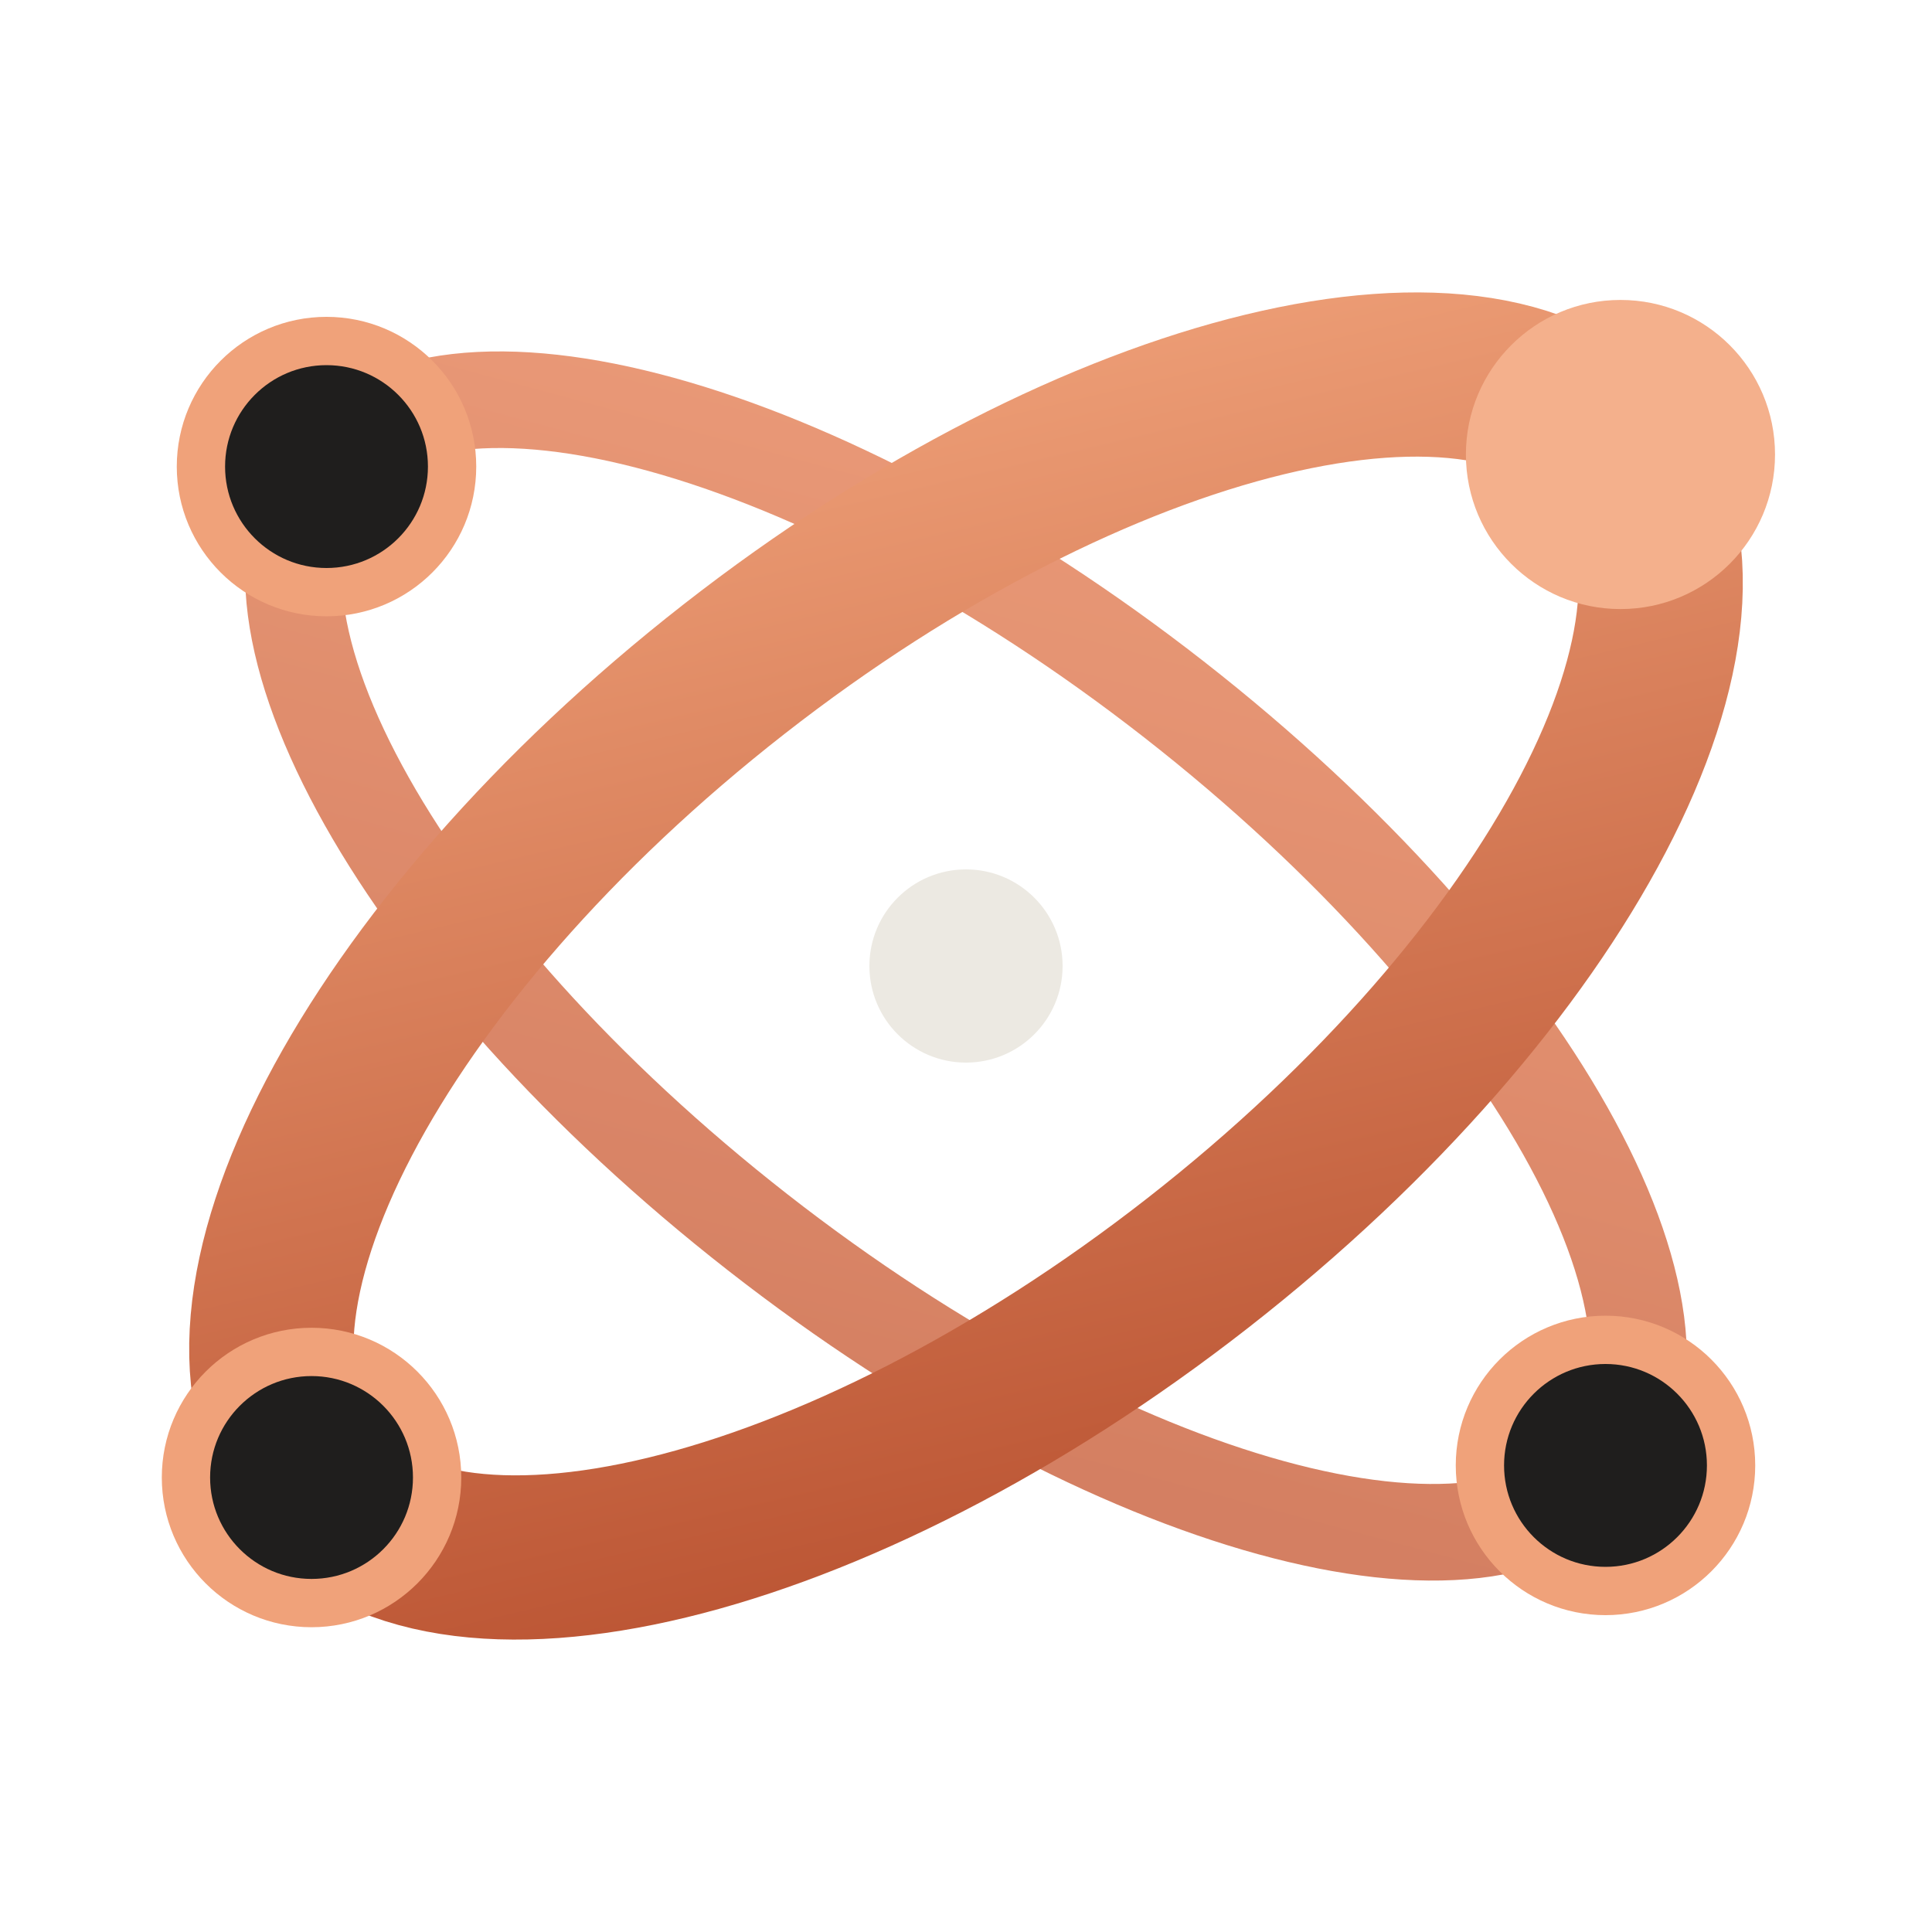
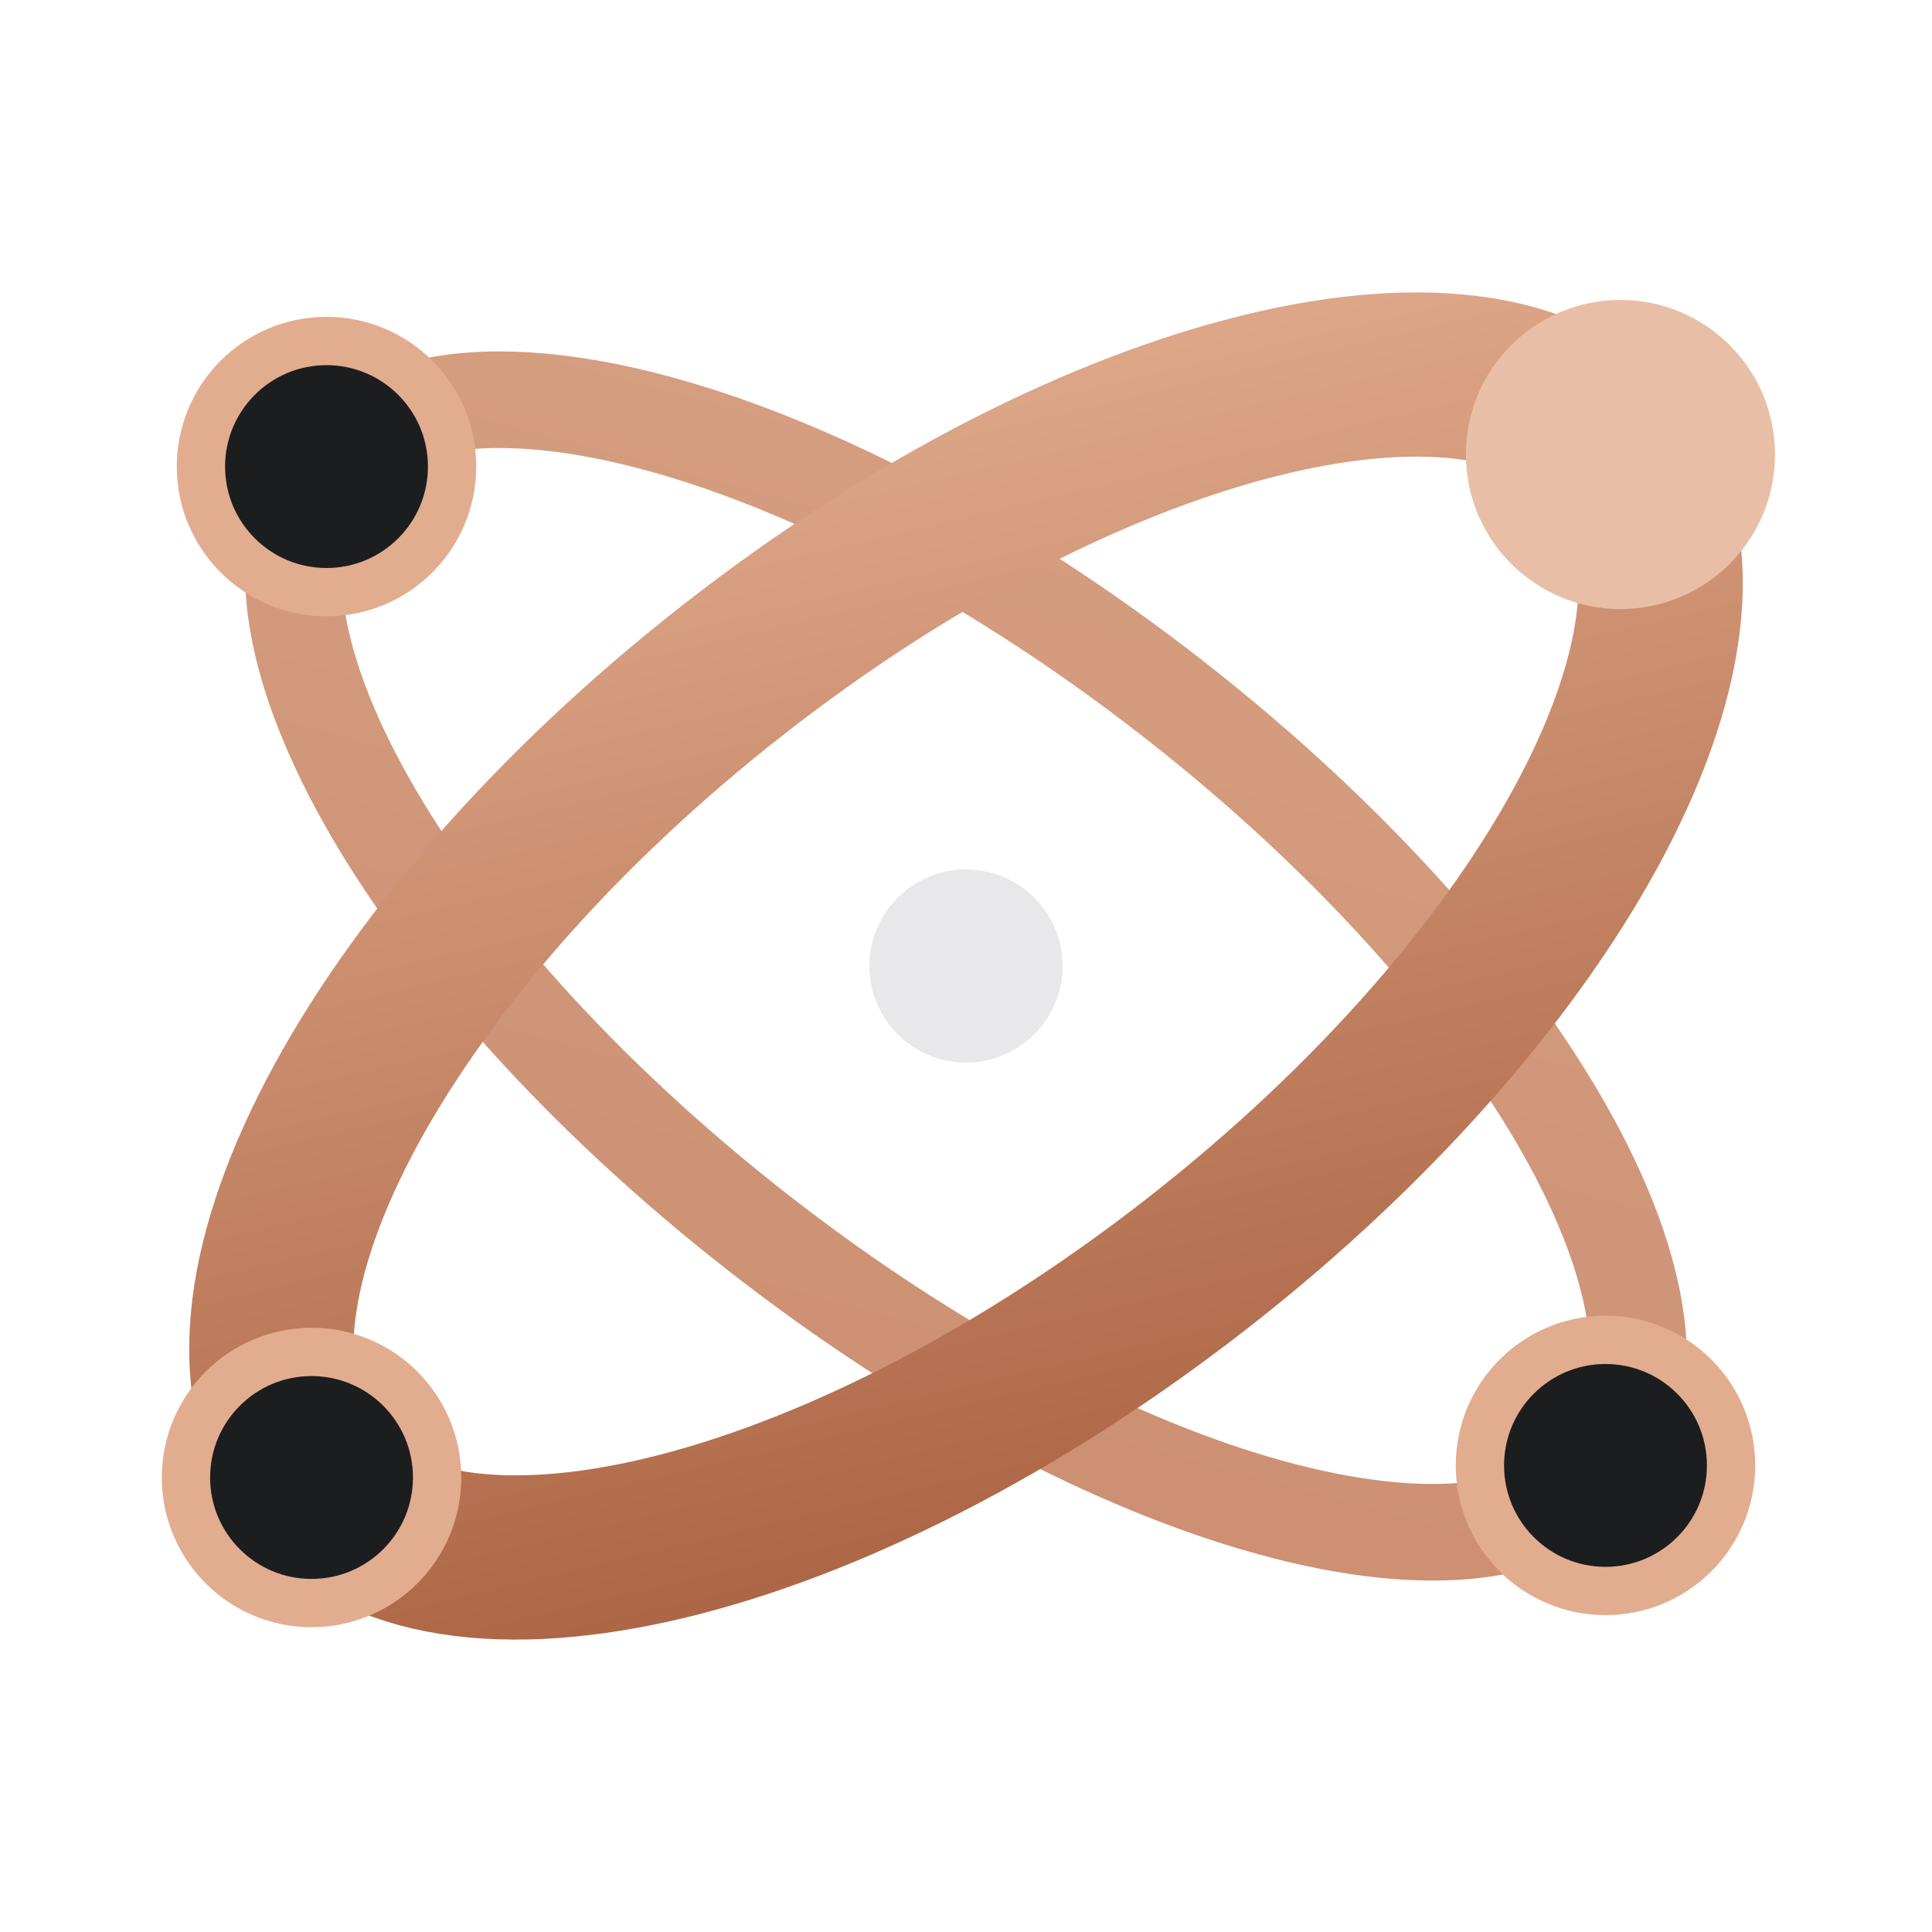
<svg xmlns="http://www.w3.org/2000/svg" viewBox="56 56 400 400" width="512" height="512">
  <defs>
    <linearGradient id="bg" x1="0" y1="0" x2="0" y2="1">
-       <stop offset="0" stop-color="#2a2927" />
-       <stop offset="1" stop-color="#191817" />
+       <stop offset="0" stop-color="#27282b" />
+       <stop offset="1" stop-color="#161719" />
    </linearGradient>
    <radialGradient id="glow" cx="0.5" cy="0.5" r="0.5">
-       <stop offset="0" stop-color="#d97757" stop-opacity="0.32" />
-       <stop offset="1" stop-color="#d97757" stop-opacity="0" />
+       <stop offset="0" stop-color="#c88a6a" stop-opacity="0.32" />
+       <stop offset="1" stop-color="#c88a6a" stop-opacity="0" />
    </radialGradient>
    <linearGradient id="o1" x1="0" y1="1" x2="1" y2="0">
-       <stop offset="0" stop-color="#b8502f" />
-       <stop offset="1" stop-color="#f0a27a" />
+       <stop offset="0" stop-color="#a8603f" />
+       <stop offset="1" stop-color="#e2ad8f" />
    </linearGradient>
    <linearGradient id="o2" x1="0" y1="0" x2="1" y2="1">
-       <stop offset="0" stop-color="#e88a62" />
-       <stop offset="1" stop-color="#c96442" />
+       <stop offset="0" stop-color="#d08f6c" />
+       <stop offset="1" stop-color="#c27a58" />
    </linearGradient>
  </defs>
  <ellipse cx="256" cy="256" rx="168" ry="70" transform="rotate(38 256 256)" fill="none" stroke="url(#o2)" stroke-width="20" opacity="0.85" />
  <ellipse cx="256" cy="256" rx="172" ry="78" transform="rotate(-38 256 256)" fill="none" stroke="url(#o1)" stroke-width="34" />
-   <circle cx="123.6" cy="152.6" r="26" fill="#1f1e1d" stroke="#f0a27a" stroke-width="10" />
-   <circle cx="388.4" cy="359.4" r="26" fill="#1f1e1d" stroke="#f0a27a" stroke-width="10" />
-   <circle cx="120.5" cy="361.9" r="26" fill="#1f1e1d" stroke="#f0a27a" stroke-width="10" />
-   <circle cx="391.5" cy="150.1" r="32" fill="#f4b08c" />
-   <circle cx="256" cy="256" r="20" fill="#ece9e2" />
+   <circle cx="123.6" cy="152.6" r="26" fill="#1c1d1f" stroke="#e2ad8f" stroke-width="10" />
+   <circle cx="388.4" cy="359.4" r="26" fill="#1c1d1f" stroke="#e2ad8f" stroke-width="10" />
+   <circle cx="120.5" cy="361.9" r="26" fill="#1c1d1f" stroke="#e2ad8f" stroke-width="10" />
+   <circle cx="391.5" cy="150.1" r="32" fill="#e8bfa6" />
+   <circle cx="256" cy="256" r="20" fill="#e8e8ea" />
</svg>
